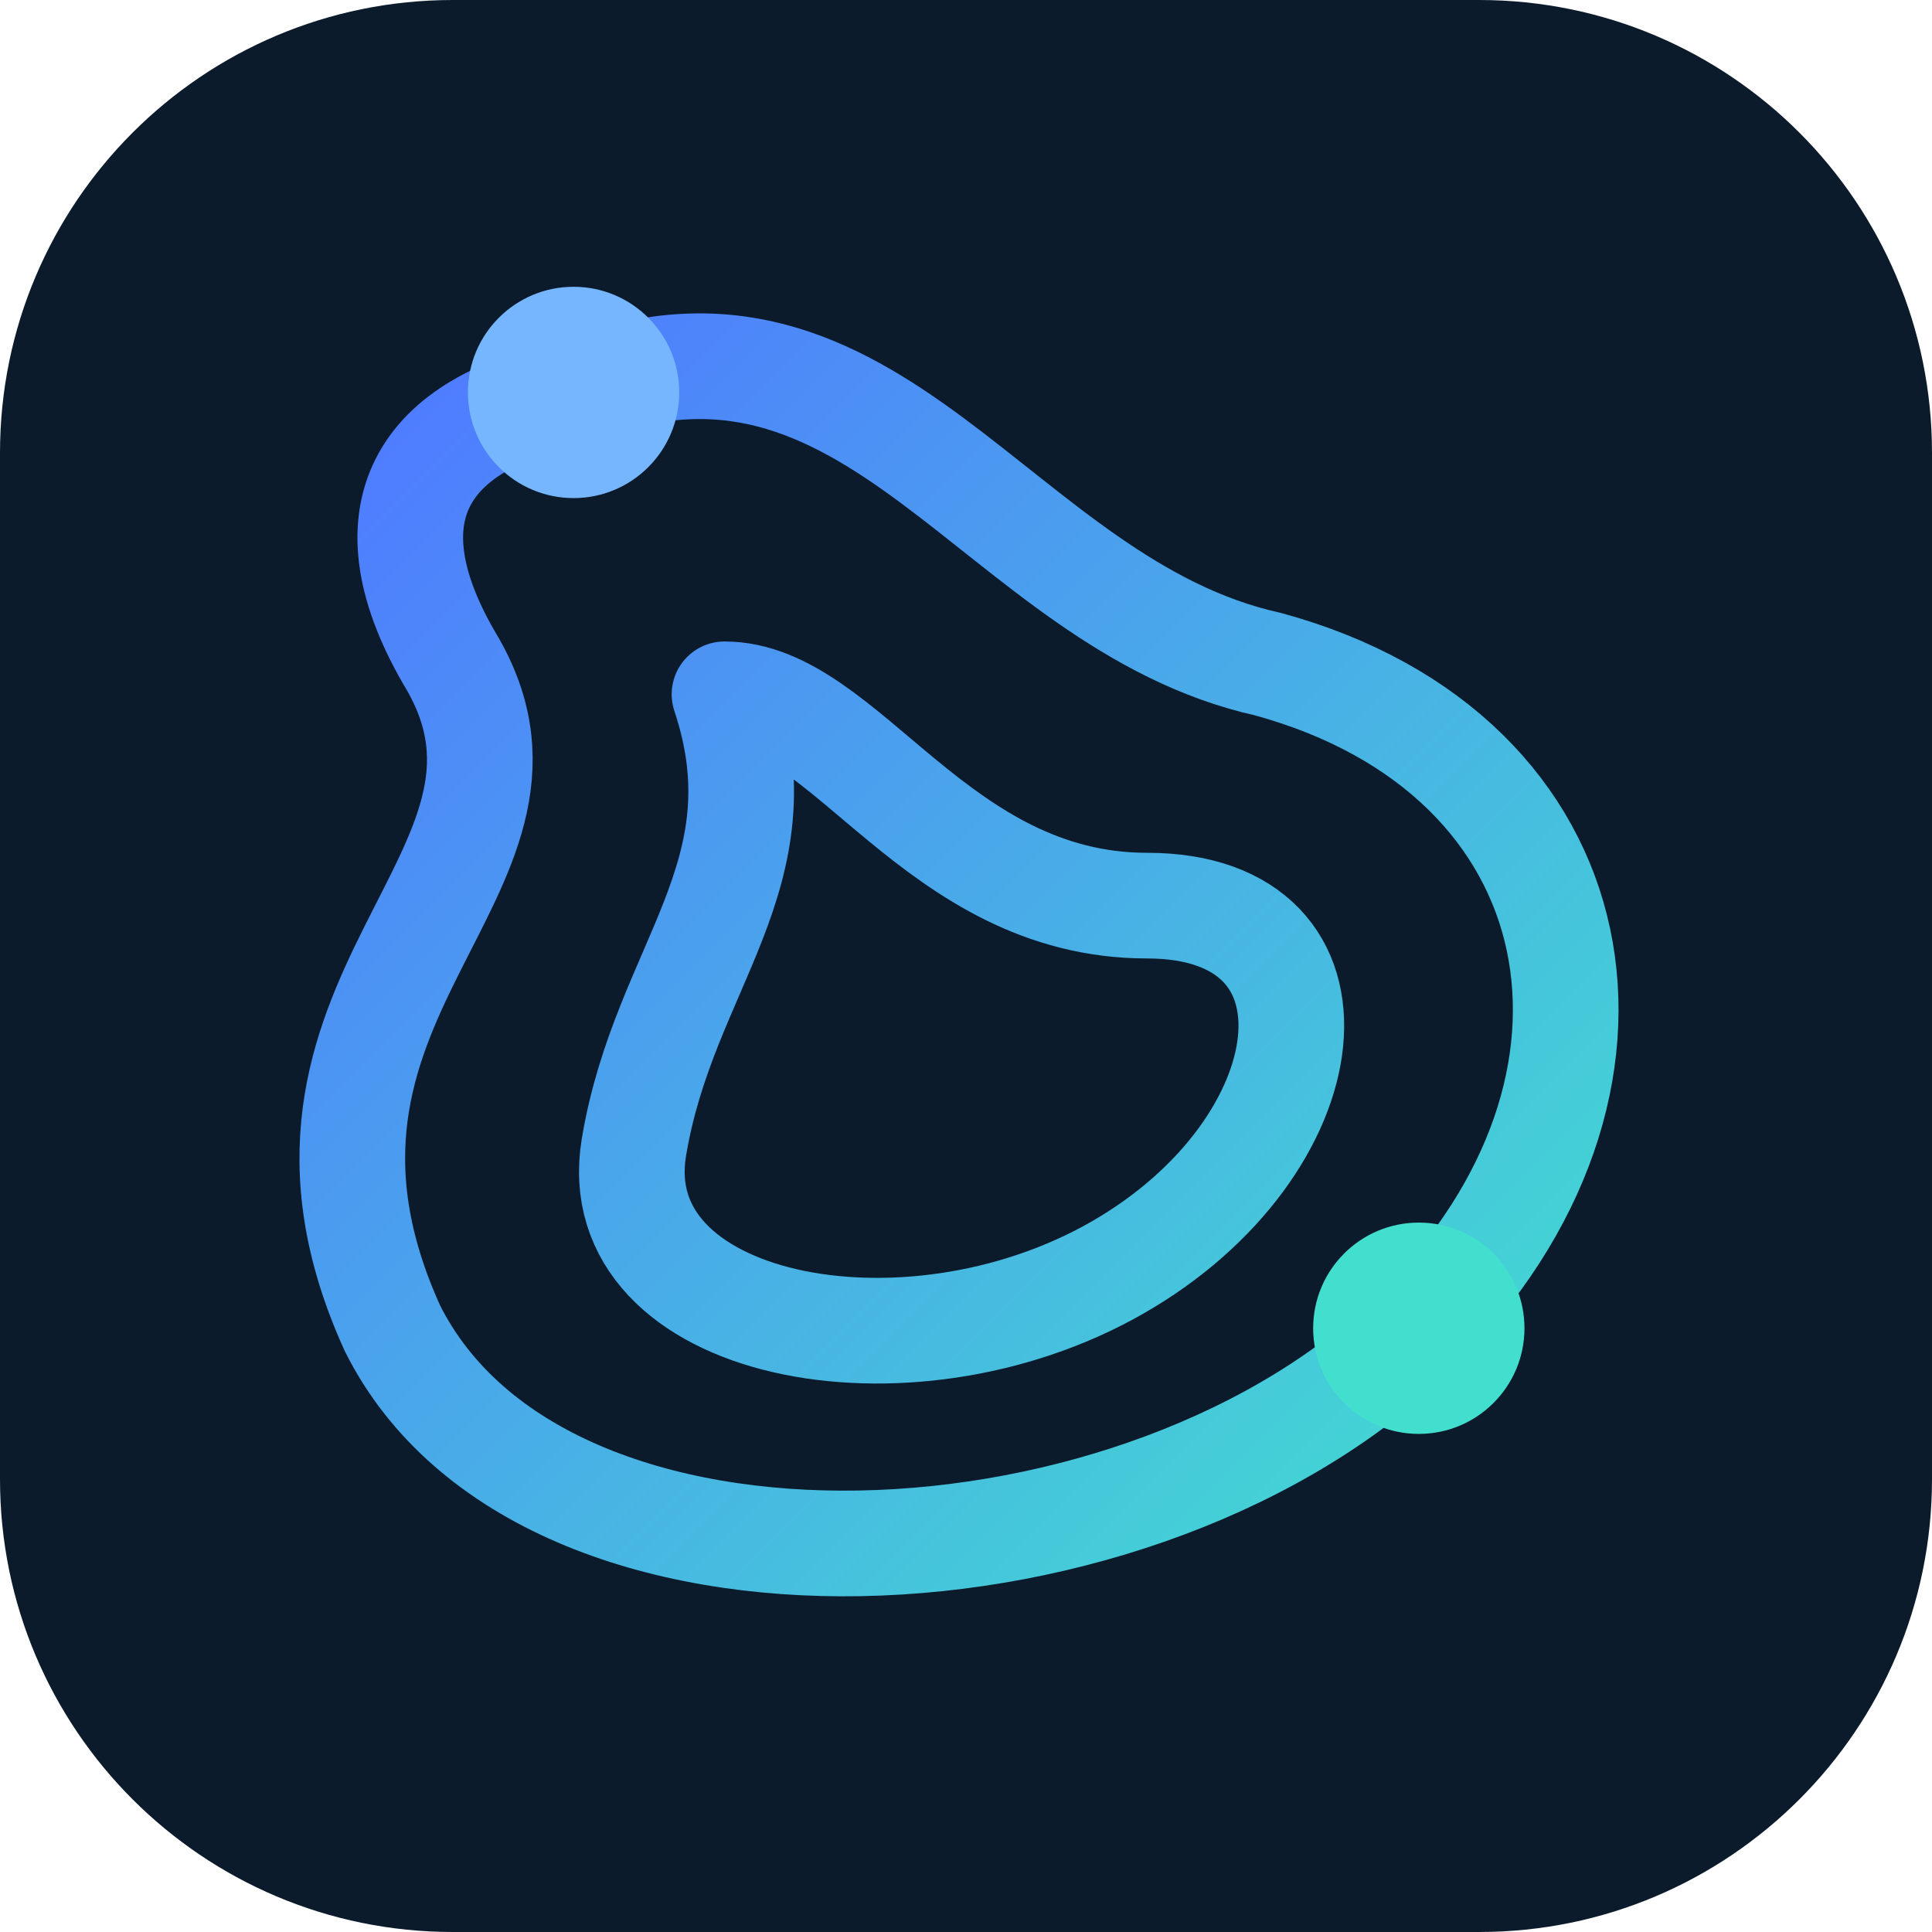
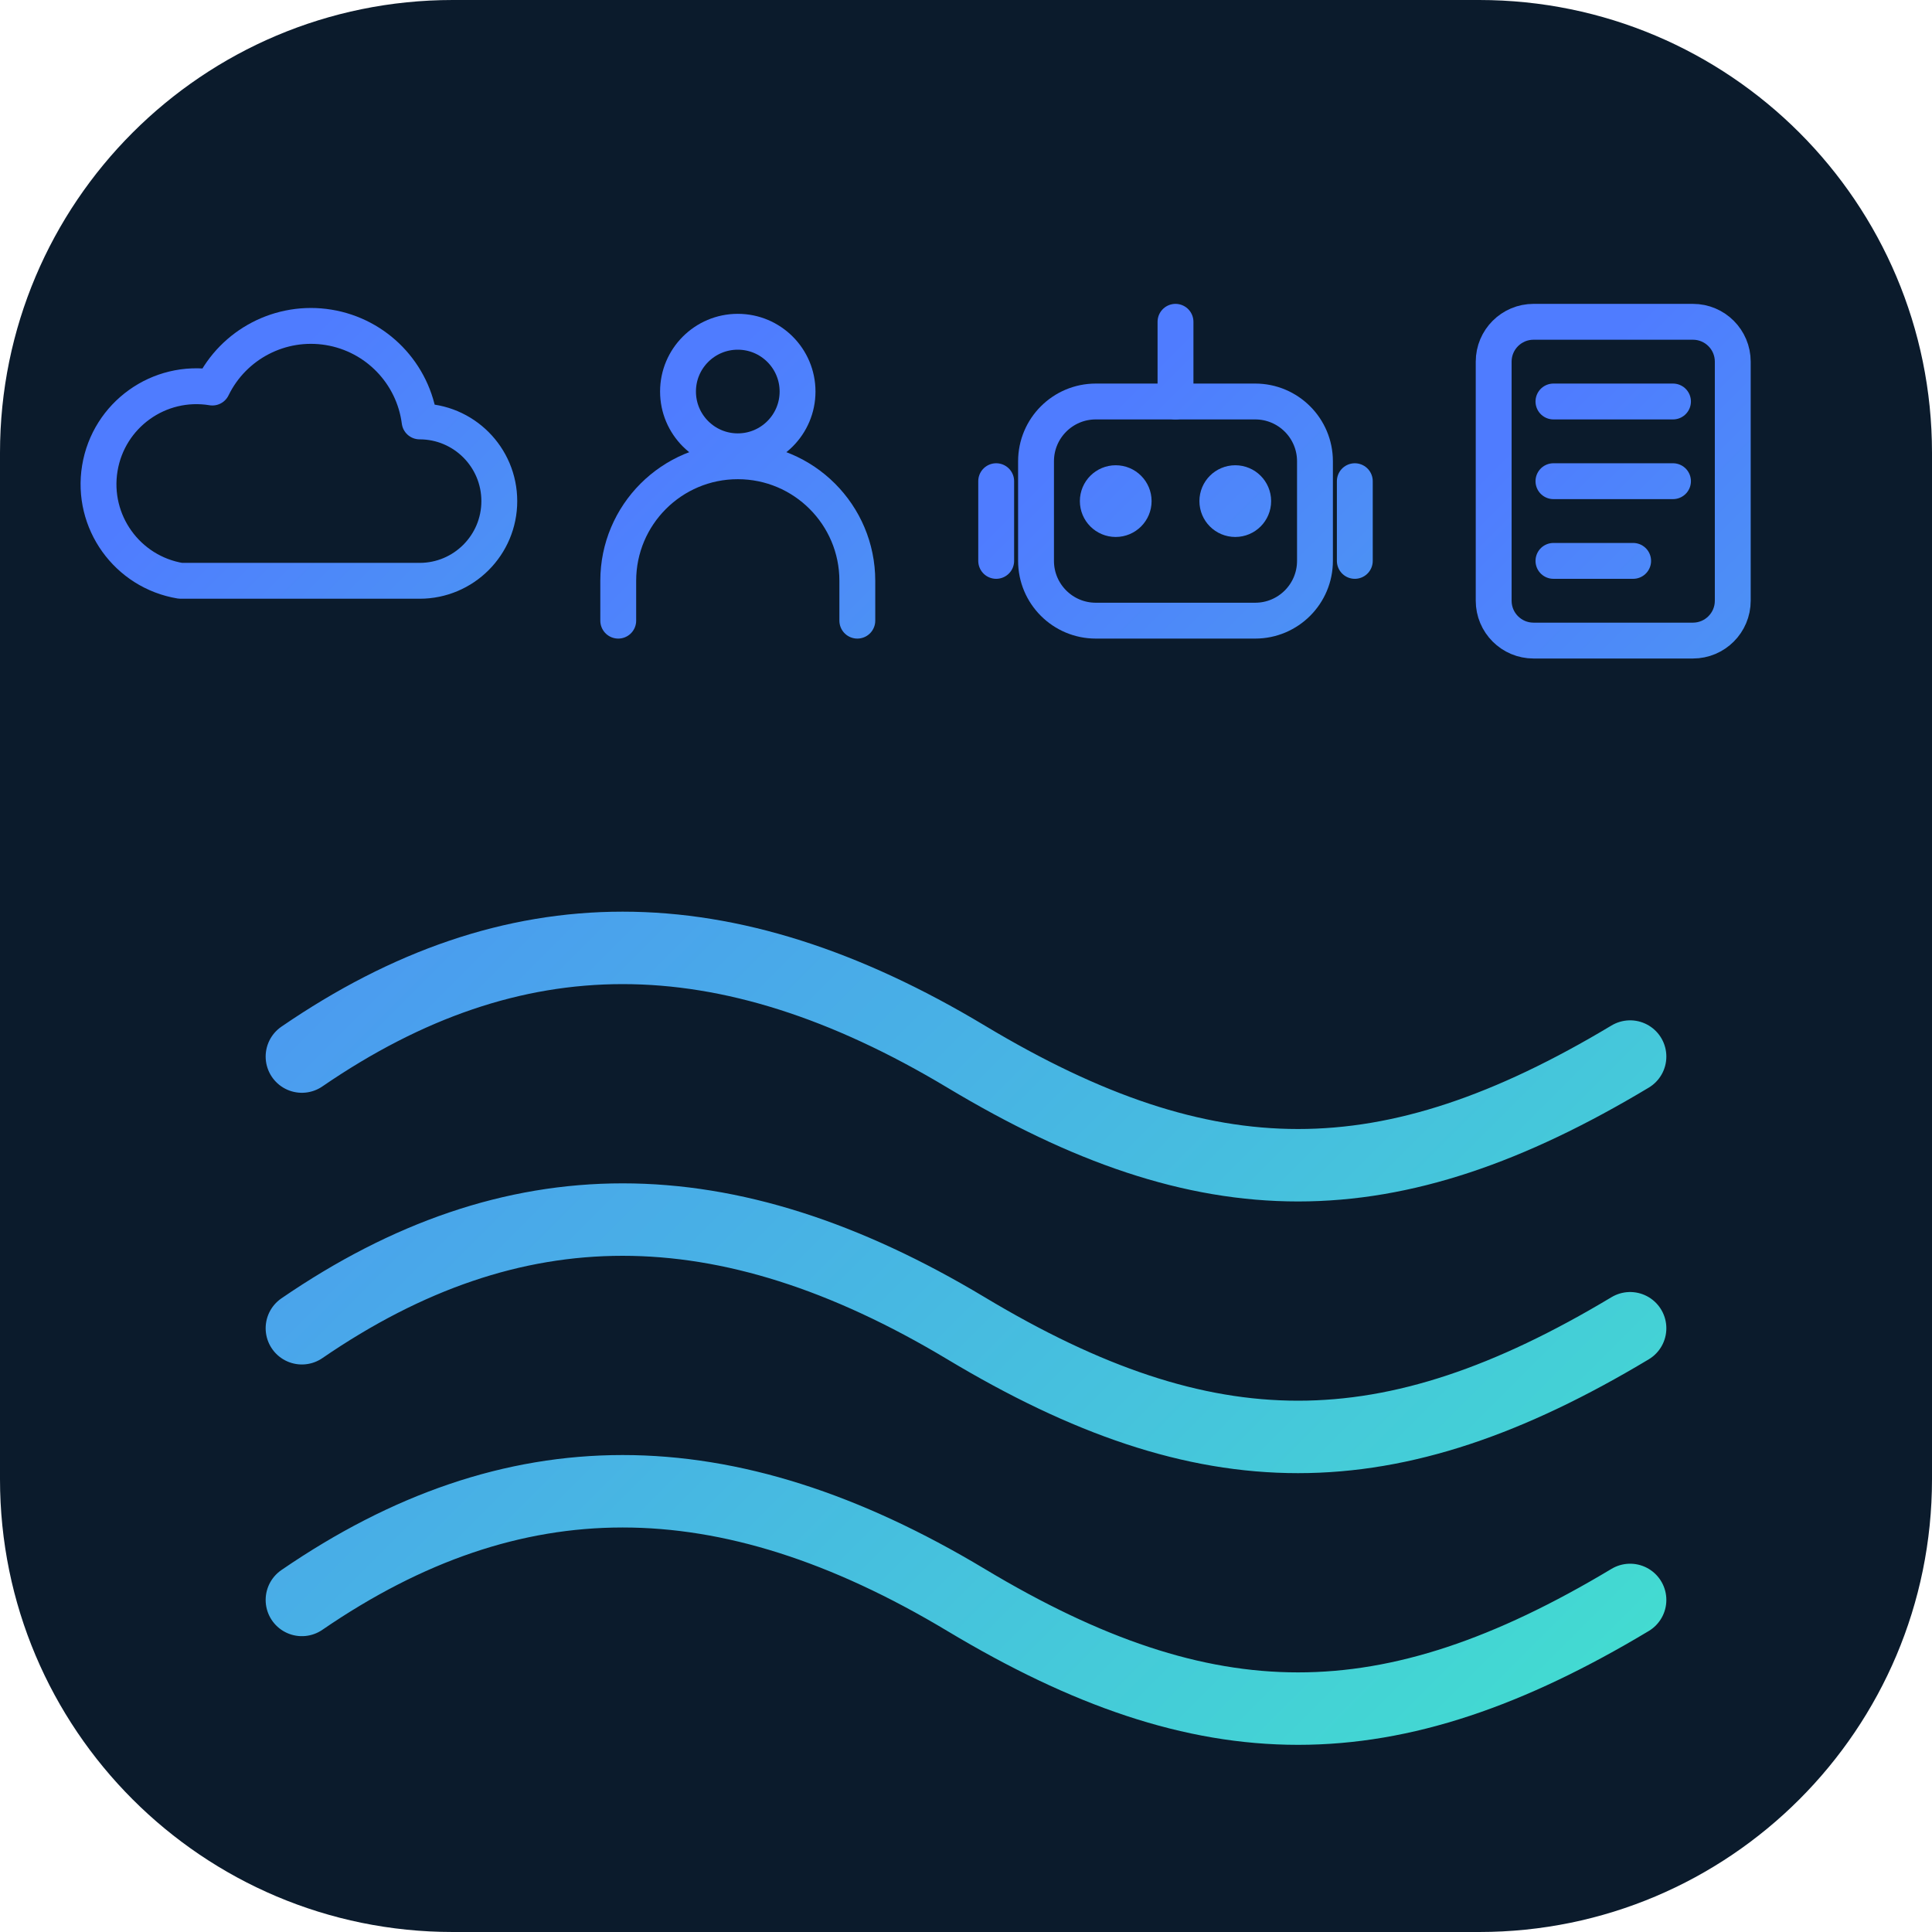
<svg xmlns="http://www.w3.org/2000/svg" width="64" height="64" viewBox="0 0 64 64" role="img" aria-labelledby="title desc">
  <defs>
-     <linearGradient id="accent" gradientUnits="userSpaceOnUse" x1="13" y1="14" x2="51" y2="52">
+     <linearGradient id="accent" gradientUnits="userSpaceOnUse" x1="4" y1="7" x2="55" y2="58">
      <stop stop-color="#4f7cff" />
      <stop offset="1" stop-color="#42dfcf" />
    </linearGradient>
  </defs>
  <rect width="64" height="64" rx="15" fill="#0b1b2c" />
-   <path d="M19 13C29 9 33 20 42 22C53 25 55 36 47 44C38 53 18 54 13 44C8 33 19 29 15 22C12 17 14 14 19 13ZM24 23C28 23 31 30 38 30C45 30 44 38 37 42C30 46 20 44 21 38C22 32 26 29 24 23Z" fill="none" stroke="url(#accent)" stroke-width="3.5" stroke-linecap="round" stroke-linejoin="round" />
-   <circle cx="19" cy="13" r="3.5" fill="#75b6ff" />
-   <circle cx="47" cy="44" r="3.5" fill="#42dfcf" />
+   <g fill="none" stroke="url(#accent)" color="#5b9aff" stroke-linecap="round" stroke-linejoin="round">
+     <g stroke-width="1.8">
+       <g transform="translate(4 10) scale(.66)">
+         <path d="M3 14h12a4 4 0 0 0 0-8 5.5 5.5 0 0 0-10.4-1.7A4.5 4.5 0 0 0 3 14Z" />
+       </g>
+       <g transform="translate(18.5 10) scale(.66)">
+         <circle cx="9" cy="4.5" r="3" />
+         <path d="M3 16v-2a6 6 0 0 1 12 0v2" />
+       </g>
+       <g transform="translate(33 10) scale(.66)">
+         <rect x="2" y="5" width="14" height="11" rx="3" />
+         <path d="M9 5V1M0 9v4M18 9v4" />
+         <circle cx="6" cy="10" r=".9" fill="currentColor" />
+         <circle cx="12" cy="10" r=".9" fill="currentColor" />
+       </g>
+       <g transform="translate(47.5 10) scale(.66)">
+         <rect x="3" y="1" width="12" height="16" rx="2" />
+         <path d="M6 5h6M6 9h6M6 13h4" />
+       </g>
+     </g>
+     <g stroke-width="2.4">
+       <path d="M10 35c7-4.8 14-4.8 22 0s14 4.8 22 0M10 44c7-4.8 14-4.8 22 0s14 4.8 22 0M10 53c7-4.8 14-4.8 22 0s14 4.8 22 0" />
+     </g>
+   </g>
</svg>
